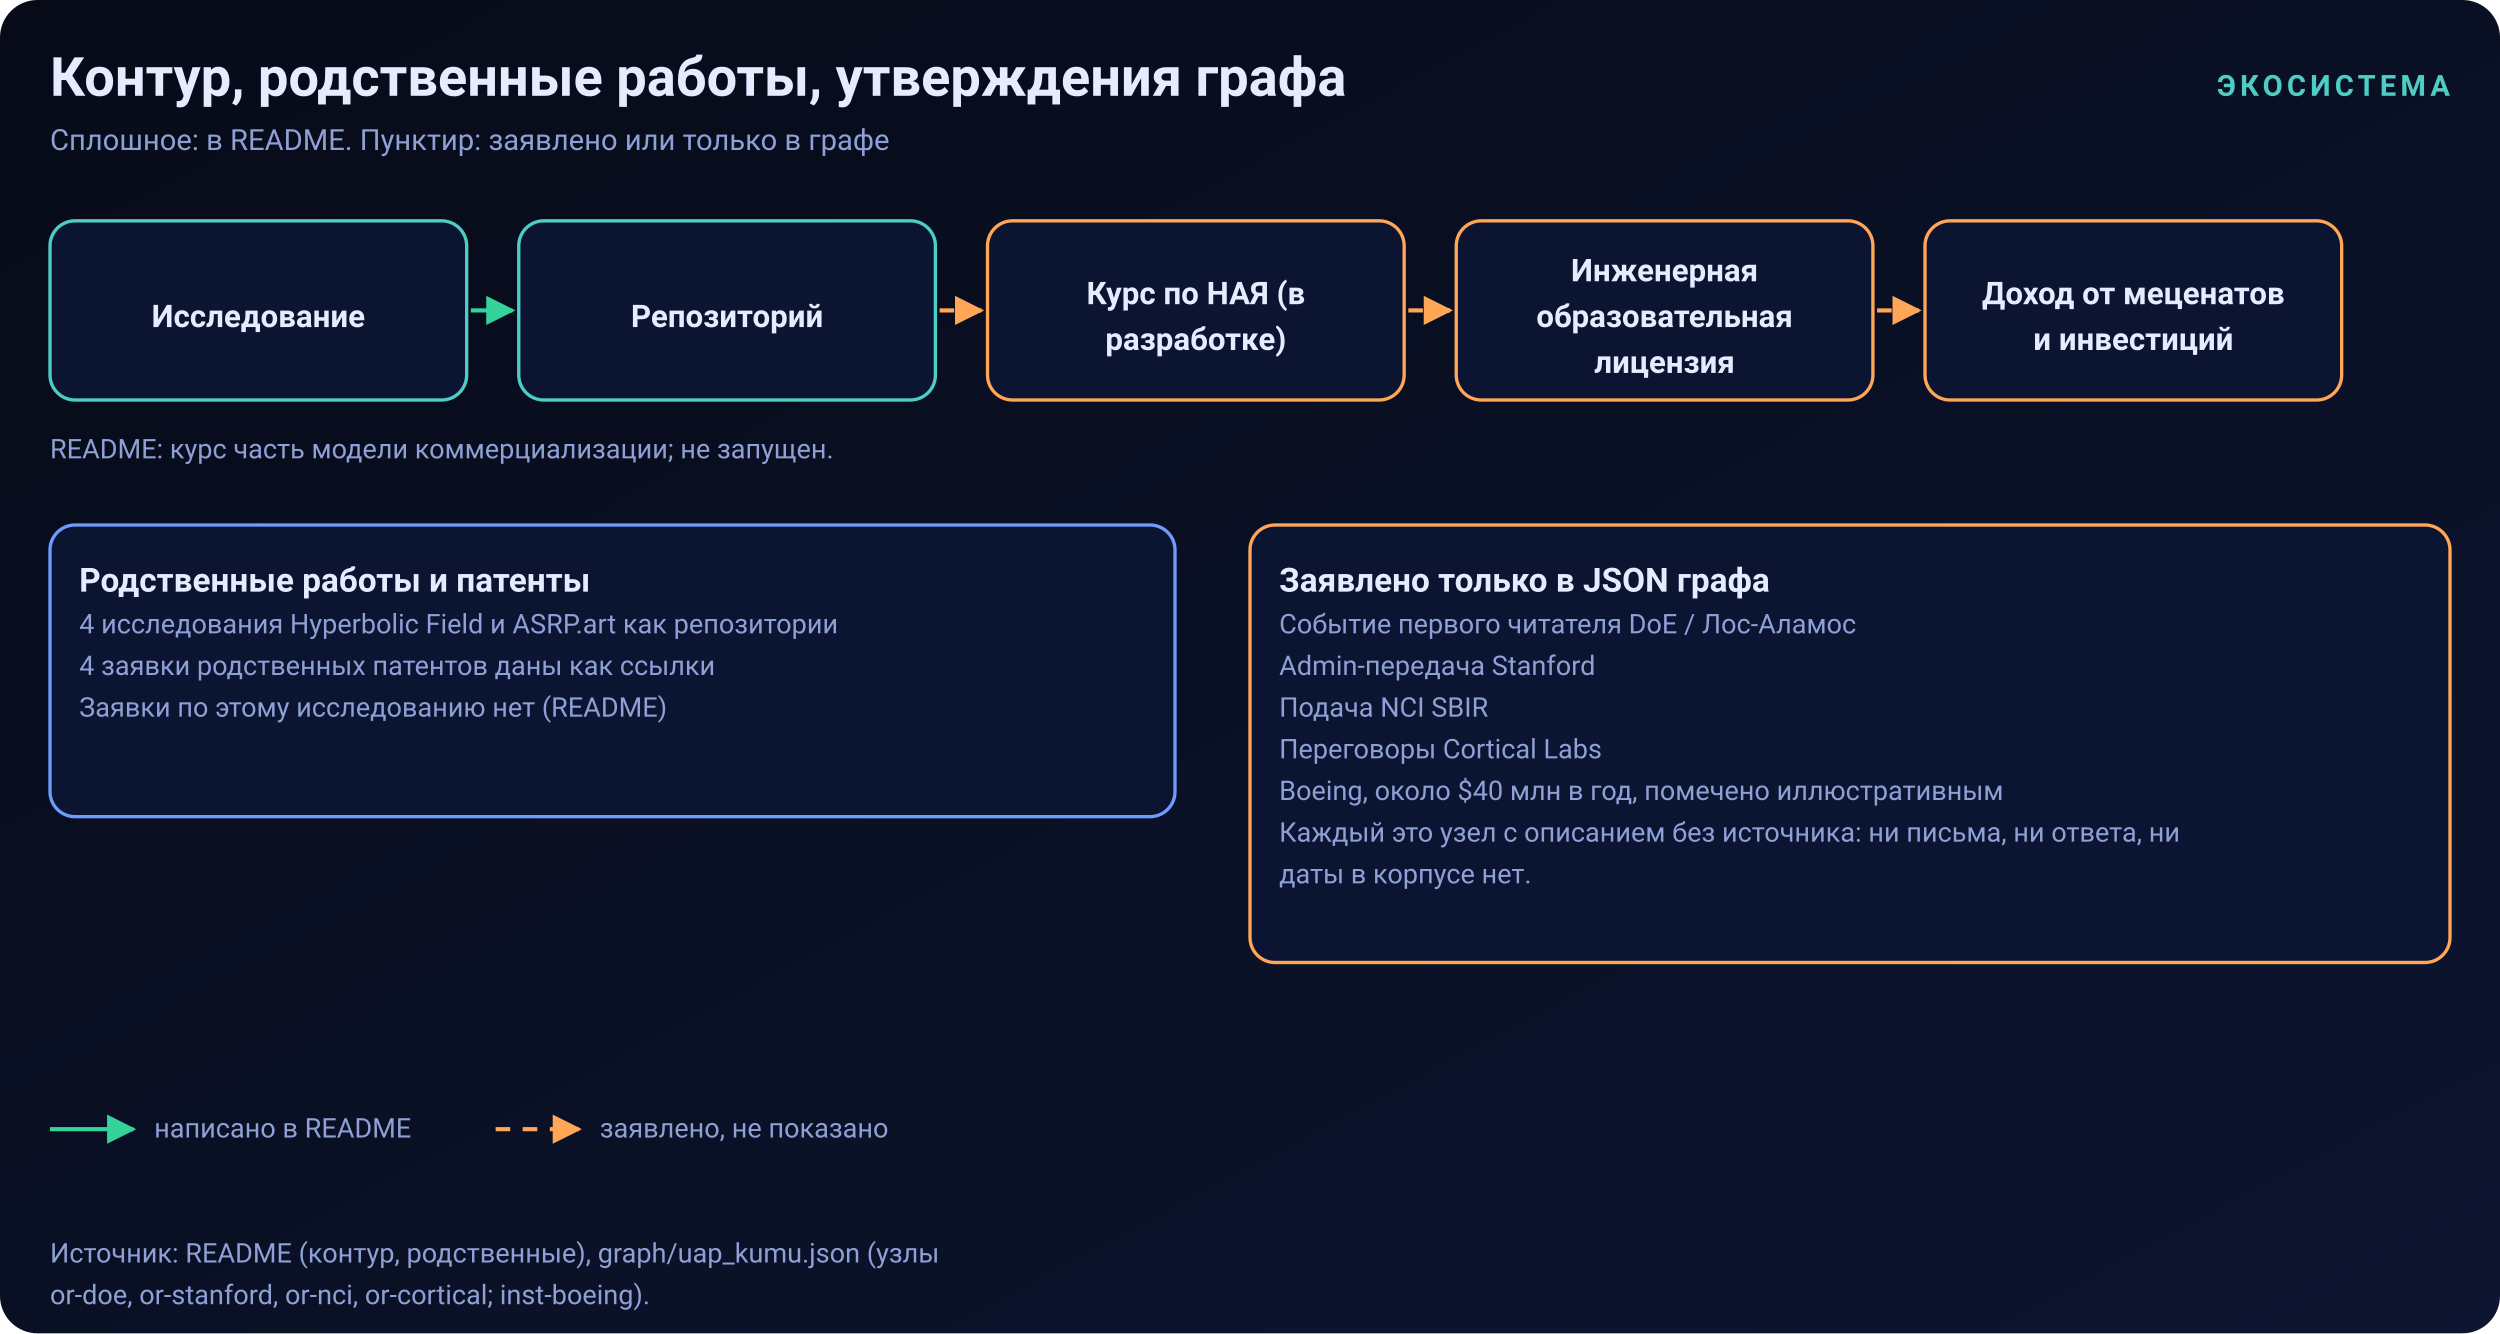
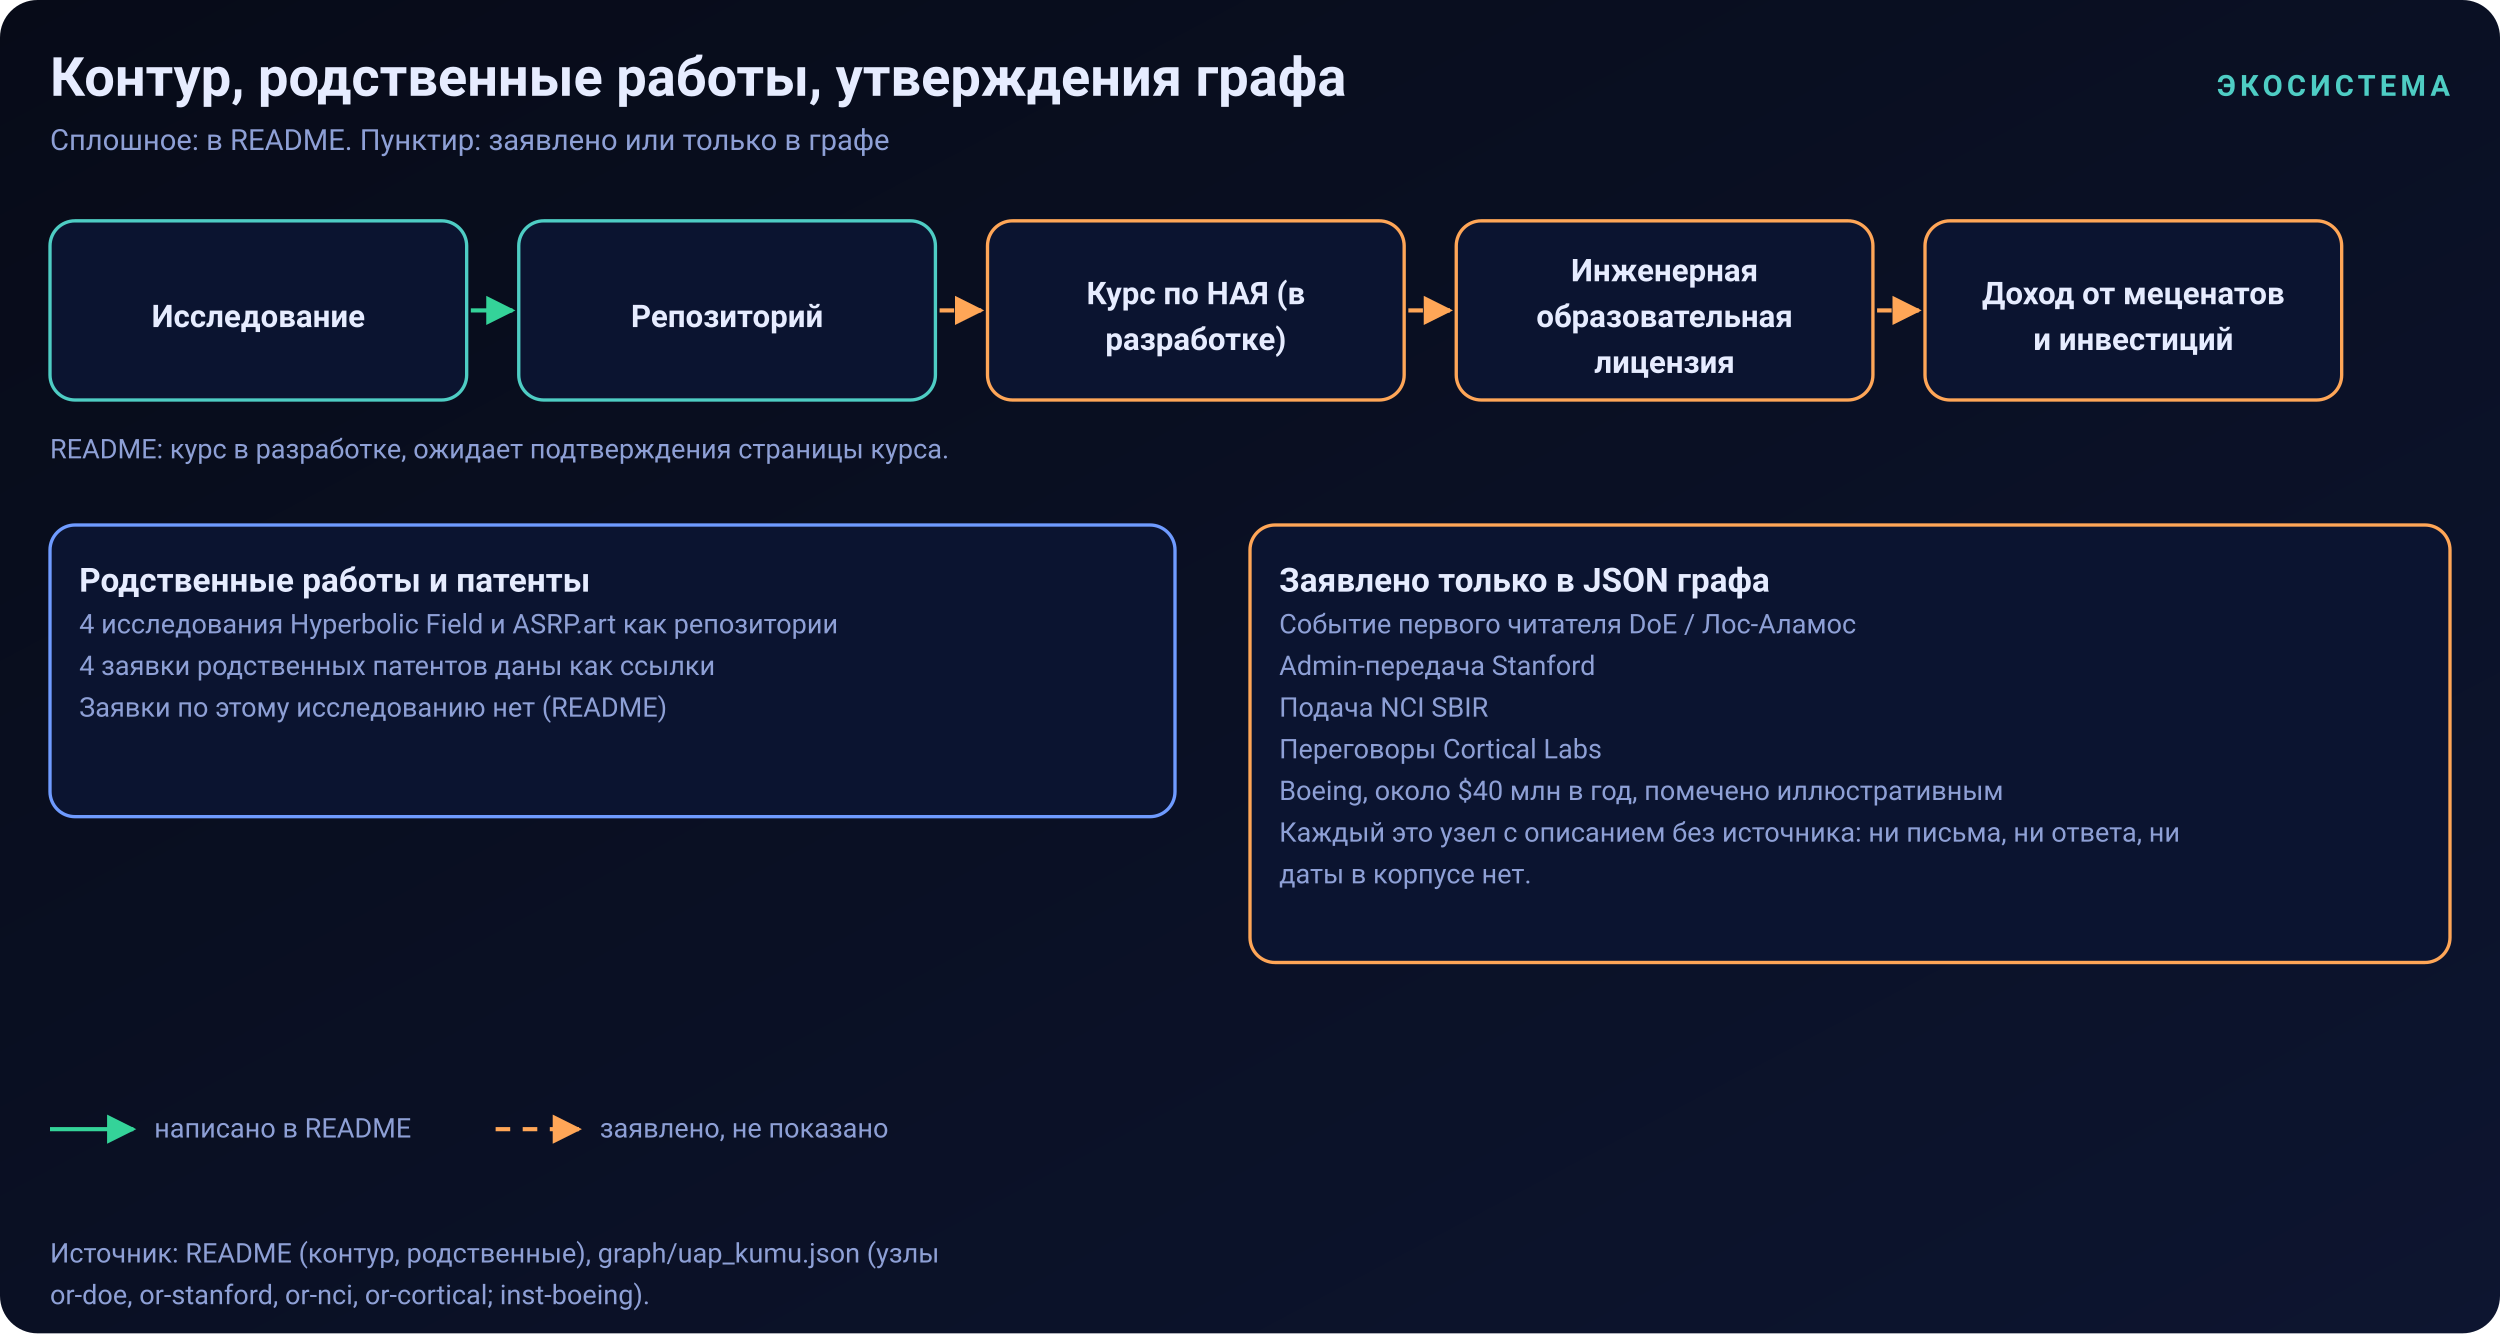
<svg xmlns="http://www.w3.org/2000/svg" viewBox="0 0 1200 640" width="1200" height="640" role="img" aria-labelledby="t d">
  <defs>
    <linearGradient id="bg" x1="0" y1="0" x2="1" y2="1">
      <stop offset="0" stop-color="#070b18" />
      <stop offset="1" stop-color="#0d1530" />
    </linearGradient>
    <filter id="glow" x="-50%" y="-50%" width="200%" height="200%">
      <feGaussianBlur stdDeviation="3" result="b" />
      <feMerge>
        <feMergeNode in="b" />
        <feMergeNode in="SourceGraphic" />
      </feMerge>
    </filter>
  </defs>
  <rect width="1200" height="640" rx="18" fill="url(#bg)" />
  <text x="24" y="46" font-family="'Segoe UI', Roboto, 'Helvetica Neue', Arial, sans-serif" font-size="26" fill="#e6ecff" text-anchor="start" font-weight="700">Контур, родственные работы, утверждения графа</text>
  <text x="24" y="72" font-family="'Segoe UI', Roboto, 'Helvetica Neue', Arial, sans-serif" font-size="14" fill="#8ea0d6" text-anchor="start" font-weight="400">Сплошное: в README. Пунктир: заявлено или только в графе</text>
  <text x="1176" y="46" font-family="'Segoe UI', Roboto, 'Helvetica Neue', Arial, sans-serif" font-size="14" fill="#4ecdc4" text-anchor="end" font-weight="700" letter-spacing="2">ЭКОСИСТЕМА</text>
  <rect x="24" y="106" width="200" height="86" rx="12" fill="#0b1430" stroke="#4ecdc4" stroke-width="1.6" />
  <text x="124.0" y="157.0" font-family="'Segoe UI', Roboto, 'Helvetica Neue', Arial, sans-serif" font-size="15" fill="#e6ecff" text-anchor="middle" font-weight="700">Исследование</text>
  <rect x="249" y="106" width="200" height="86" rx="12" fill="#0b1430" stroke="#4ecdc4" stroke-width="1.6" />
  <text x="349.0" y="157.0" font-family="'Segoe UI', Roboto, 'Helvetica Neue', Arial, sans-serif" font-size="15" fill="#e6ecff" text-anchor="middle" font-weight="700">Репозиторий</text>
  <defs>
    <marker id="m34d399" viewBox="0 0 10 10" refX="9" refY="5" markerWidth="7" markerHeight="7" orient="auto">
      <path d="M0,0 L10,5 L0,10z" fill="#34d399" />
    </marker>
  </defs>
  <path d="M226.0,149.0 L246.0,149.0" fill="none" stroke="#34d399" stroke-width="2" marker-end="url(#m34d399)" />
  <rect x="474" y="106" width="200" height="86" rx="12" fill="#0b1430" stroke="#ffa657" stroke-width="1.6" />
  <text x="574.0" y="146.0" font-family="'Segoe UI', Roboto, 'Helvetica Neue', Arial, sans-serif" font-size="15" fill="#e6ecff" text-anchor="middle" font-weight="700">Курс по НАЯ (в</text>
  <text x="574.0" y="168.0" font-family="'Segoe UI', Roboto, 'Helvetica Neue', Arial, sans-serif" font-size="15" fill="#e6ecff" text-anchor="middle" font-weight="700">разработке)</text>
  <defs>
    <marker id="mffa657" viewBox="0 0 10 10" refX="9" refY="5" markerWidth="7" markerHeight="7" orient="auto">
      <path d="M0,0 L10,5 L0,10z" fill="#ffa657" />
    </marker>
  </defs>
  <path d="M451.0,149.0 L471.0,149.0" fill="none" stroke="#ffa657" stroke-width="2" stroke-dasharray="7 6" marker-end="url(#mffa657)" />
  <rect x="699" y="106" width="200" height="86" rx="12" fill="#0b1430" stroke="#ffa657" stroke-width="1.6" />
  <text x="799.0" y="135.0" font-family="'Segoe UI', Roboto, 'Helvetica Neue', Arial, sans-serif" font-size="15" fill="#e6ecff" text-anchor="middle" font-weight="700">Инженерная</text>
  <text x="799.0" y="157.0" font-family="'Segoe UI', Roboto, 'Helvetica Neue', Arial, sans-serif" font-size="15" fill="#e6ecff" text-anchor="middle" font-weight="700">образовательная</text>
  <text x="799.0" y="179.0" font-family="'Segoe UI', Roboto, 'Helvetica Neue', Arial, sans-serif" font-size="15" fill="#e6ecff" text-anchor="middle" font-weight="700">лицензия</text>
  <path d="M676.0,149.0 L696.0,149.0" fill="none" stroke="#ffa657" stroke-width="2" stroke-dasharray="7 6" marker-end="url(#mffa657)" />
  <rect x="924" y="106" width="200" height="86" rx="12" fill="#0b1430" stroke="#ffa657" stroke-width="1.6" />
  <text x="1024.0" y="146.0" font-family="'Segoe UI', Roboto, 'Helvetica Neue', Arial, sans-serif" font-size="15" fill="#e6ecff" text-anchor="middle" font-weight="700">Доход от меценатов</text>
  <text x="1024.0" y="168.0" font-family="'Segoe UI', Roboto, 'Helvetica Neue', Arial, sans-serif" font-size="15" fill="#e6ecff" text-anchor="middle" font-weight="700">и инвестиций</text>
  <path d="M901.0,149.0 L921.0,149.0" fill="none" stroke="#ffa657" stroke-width="2" stroke-dasharray="7 6" marker-end="url(#mffa657)" />
-   <text x="24" y="220" font-family="'Segoe UI', Roboto, 'Helvetica Neue', Arial, sans-serif" font-size="13" fill="#8ea0d6" text-anchor="start" font-weight="400">README: курс часть модели коммерциализации; не запущен.</text>
+   <text x="24" y="220" font-family="'Segoe UI', Roboto, 'Helvetica Neue', Arial, sans-serif" font-size="13" fill="#8ea0d6" text-anchor="start" font-weight="400">README: курс в разработке, ожидает подтверждения страницы курса.</text>
  <rect x="24" y="252" width="540" height="140" rx="12" fill="#0b1430" stroke="#6f9bff" stroke-width="1.6" />
  <text x="38" y="284.0" font-family="'Segoe UI', Roboto, 'Helvetica Neue', Arial, sans-serif" font-size="16" fill="#e6ecff" text-anchor="start" font-weight="700">Родственные работы и патенты</text>
  <text x="38" y="304.0" font-family="'Segoe UI', Roboto, 'Helvetica Neue', Arial, sans-serif" font-size="13" fill="#8ea0d6" text-anchor="start" font-weight="400">4 исследования Hyperbolic Field и ASRP.art как репозитории</text>
  <text x="38" y="324.0" font-family="'Segoe UI', Roboto, 'Helvetica Neue', Arial, sans-serif" font-size="13" fill="#8ea0d6" text-anchor="start" font-weight="400">4 заявки родственных патентов даны как ссылки</text>
  <text x="38" y="344.0" font-family="'Segoe UI', Roboto, 'Helvetica Neue', Arial, sans-serif" font-size="13" fill="#8ea0d6" text-anchor="start" font-weight="400">Заявки по этому исследованию нет (README)</text>
  <rect x="600" y="252" width="576" height="210" rx="12" fill="#0b1430" stroke="#ffa657" stroke-width="1.6" />
  <text x="614" y="284.0" font-family="'Segoe UI', Roboto, 'Helvetica Neue', Arial, sans-serif" font-size="16" fill="#e6ecff" text-anchor="start" font-weight="700">Заявлено только в JSON графа</text>
  <text x="614" y="304.0" font-family="'Segoe UI', Roboto, 'Helvetica Neue', Arial, sans-serif" font-size="13" fill="#8ea0d6" text-anchor="start" font-weight="400">Событие первого читателя DoE / Лос-Аламос</text>
  <text x="614" y="324.0" font-family="'Segoe UI', Roboto, 'Helvetica Neue', Arial, sans-serif" font-size="13" fill="#8ea0d6" text-anchor="start" font-weight="400">Admin-передача Stanford</text>
  <text x="614" y="344.0" font-family="'Segoe UI', Roboto, 'Helvetica Neue', Arial, sans-serif" font-size="13" fill="#8ea0d6" text-anchor="start" font-weight="400">Подача NCI SBIR</text>
  <text x="614" y="364.0" font-family="'Segoe UI', Roboto, 'Helvetica Neue', Arial, sans-serif" font-size="13" fill="#8ea0d6" text-anchor="start" font-weight="400">Переговоры Cortical Labs</text>
  <text x="614" y="384.0" font-family="'Segoe UI', Roboto, 'Helvetica Neue', Arial, sans-serif" font-size="13" fill="#8ea0d6" text-anchor="start" font-weight="400">Boeing, около $40 млн в год, помечено иллюстративным</text>
  <text x="614" y="404.0" font-family="'Segoe UI', Roboto, 'Helvetica Neue', Arial, sans-serif" font-size="13" fill="#8ea0d6" text-anchor="start" font-weight="400">Каждый это узел с описанием без источника: ни письма, ни ответа, ни</text>
  <text x="614" y="424.0" font-family="'Segoe UI', Roboto, 'Helvetica Neue', Arial, sans-serif" font-size="13" fill="#8ea0d6" text-anchor="start" font-weight="400">даты в корпусе нет.</text>
  <line x1="24" y1="542" x2="64" y2="542" stroke="#34d399" stroke-width="2" marker-end="url(#m34d399)" />
  <text x="74" y="546" font-family="'Segoe UI', Roboto, 'Helvetica Neue', Arial, sans-serif" font-size="13" fill="#8ea0d6" text-anchor="start" font-weight="400">написано в README</text>
  <line x1="237.9" y1="542" x2="277.9" y2="542" stroke="#ffa657" stroke-width="2" stroke-dasharray="7 6" marker-end="url(#mffa657)" />
  <text x="287.9" y="546" font-family="'Segoe UI', Roboto, 'Helvetica Neue', Arial, sans-serif" font-size="13" fill="#8ea0d6" text-anchor="start" font-weight="400">заявлено, не показано</text>
  <text x="24" y="606" font-family="'Segoe UI', Roboto, 'Helvetica Neue', Arial, sans-serif" font-size="13" fill="#8ea0d6" text-anchor="start" font-weight="400">Источник: README (контур, родственные), graph/uap_kumu.json (узлы</text>
  <text x="24" y="626" font-family="'Segoe UI', Roboto, 'Helvetica Neue', Arial, sans-serif" font-size="13" fill="#8ea0d6" text-anchor="start" font-weight="400">or-doe, or-stanford, or-nci, or-cortical; inst-boeing).</text>
</svg>
